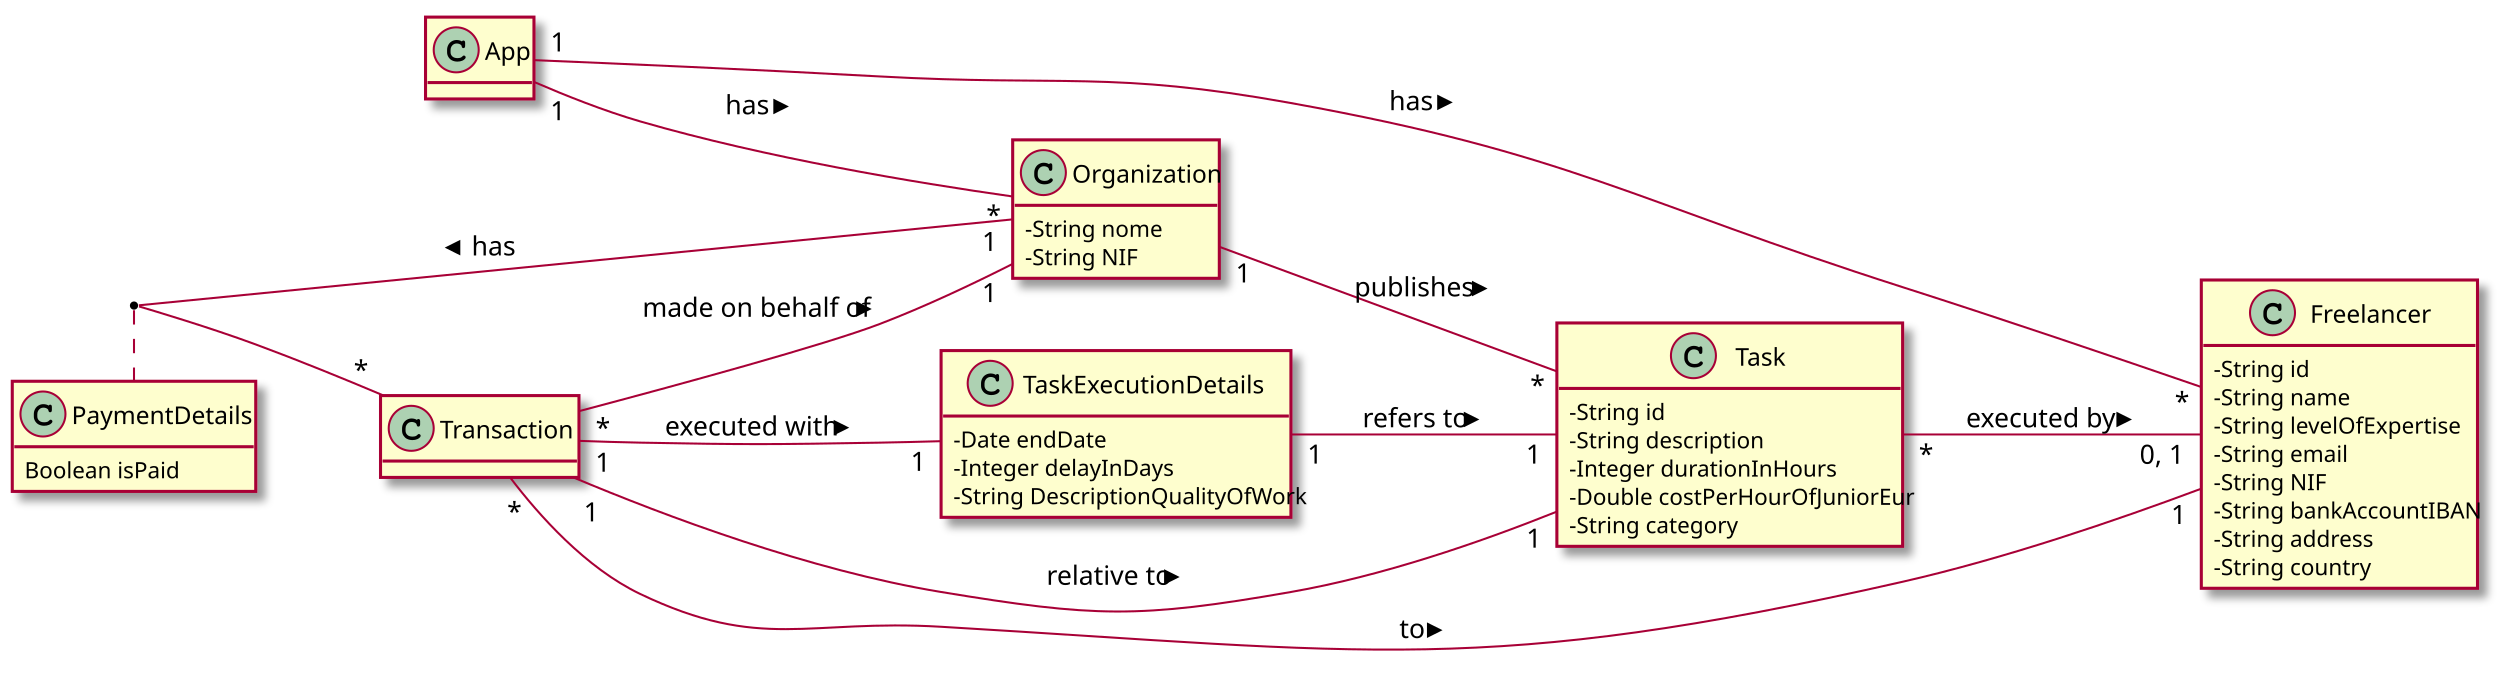
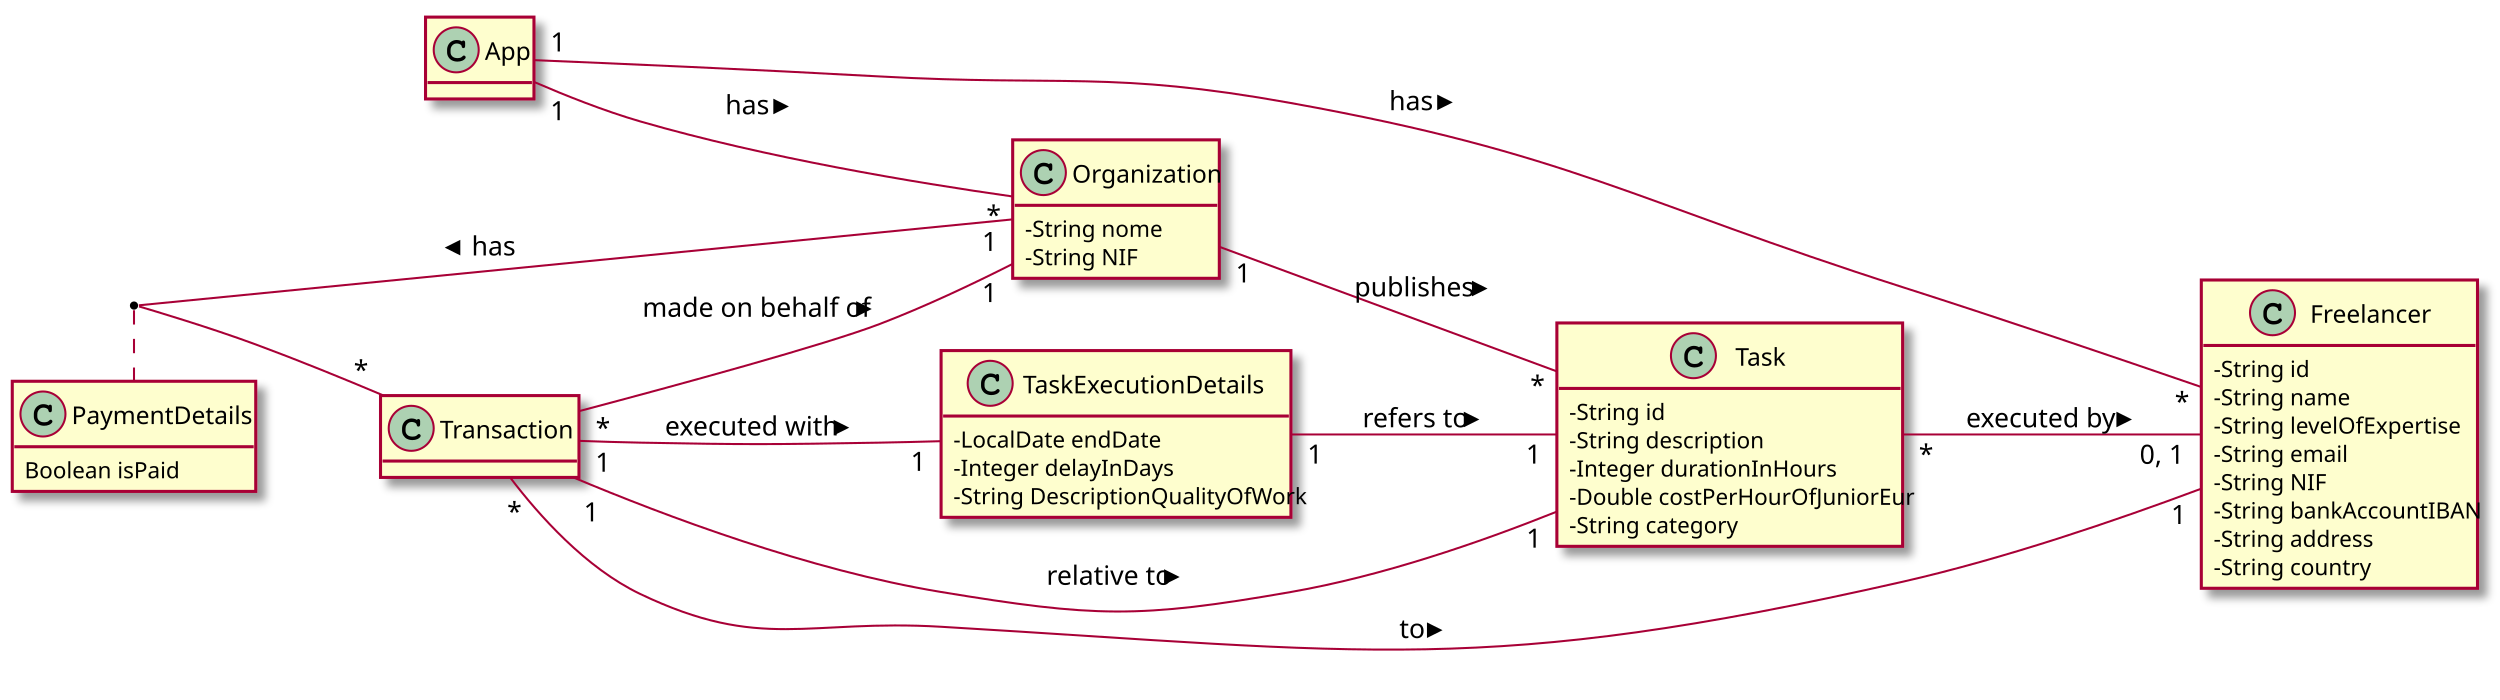
<svg xmlns="http://www.w3.org/2000/svg" contentScriptType="application/ecmascript" contentStyleType="text/css" height="342px" preserveAspectRatio="none" style="width:1222px;height:342px;" version="1.1" viewBox="0 0 1222 342" width="1222px" zoomAndPan="magnify">
  <defs>
-     <filter height="300%" id="fg2498dis324" width="300%" x="-1" y="-1">
+     <filter height="300%" id="flk9yildypg9" width="300%" x="-1" y="-1">
      <feGaussianBlur result="blurOut" stdDeviation="2.0" />
      <feColorMatrix in="blurOut" result="blurOut2" type="matrix" values="0 0 0 0 0 0 0 0 0 0 0 0 0 0 0 0 0 0 .4 0" />
      <feOffset dx="4.0" dy="4.0" in="blurOut2" result="blurOut3" />
      <feBlend in="SourceGraphic" in2="blurOut3" mode="normal" />
    </filter>
  </defs>
  <g>
-     <rect fill="#FEFECE" filter="url(#fg2498dis324)" height="40" id="App" style="stroke: #A80036; stroke-width: 1.5;" width="53" x="208" y="8.364" />
+     <rect fill="#FEFECE" filter="url(#flk9yildypg9)" height="40" id="App" style="stroke: #A80036; stroke-width: 1.5;" width="53" x="208" y="8.364" />
    <ellipse cx="223" cy="24.364" fill="#ADD1B2" rx="11" ry="11" style="stroke: #A80036; stroke-width: 1.0;" />
    <path d="M225.766,20.239 Q225.922,20.02 226.109,19.911 Q226.297,19.802 226.516,19.802 Q226.891,19.802 227.125,20.067 Q227.359,20.317 227.359,20.927 L227.359,22.38 Q227.359,22.989 227.125,23.255 Q226.891,23.52 226.516,23.52 Q226.172,23.52 225.969,23.317 Q225.766,23.13 225.656,22.614 Q225.609,22.255 225.422,22.067 Q225.094,21.692 224.484,21.473 Q223.875,21.255 223.25,21.255 Q222.484,21.255 221.844,21.583 Q221.219,21.911 220.719,22.661 Q220.234,23.411 220.234,24.442 L220.234,25.536 Q220.234,26.77 221.125,27.598 Q222.016,28.411 223.609,28.411 Q224.547,28.411 225.203,28.161 Q225.594,28.005 226.016,27.567 Q226.281,27.302 226.422,27.223 Q226.578,27.145 226.781,27.145 Q227.109,27.145 227.359,27.411 Q227.625,27.661 227.625,28.005 Q227.625,28.348 227.281,28.755 Q226.781,29.333 225.984,29.661 Q224.906,30.114 223.609,30.114 Q222.094,30.114 220.891,29.489 Q219.906,28.989 219.219,27.927 Q218.531,26.848 218.531,25.567 L218.531,24.411 Q218.531,23.083 219.141,21.942 Q219.766,20.786 220.859,20.177 Q221.953,19.552 223.188,19.552 Q223.922,19.552 224.562,19.723 Q225.219,19.88 225.766,20.239 Z " />
    <text fill="#000000" font-family="sans-serif" font-size="12" lengthAdjust="spacingAndGlyphs" textLength="21" x="237" y="29.274">App</text>
    <line style="stroke: #A80036; stroke-width: 1.5;" x1="209" x2="260" y1="40.364" y2="40.364" />
-     <rect fill="#FEFECE" filter="url(#fg2498dis324)" height="67.672" id="Organization" style="stroke: #A80036; stroke-width: 1.5;" width="101" x="495" y="68.364" />
+     <rect fill="#FEFECE" filter="url(#flk9yildypg9)" height="67.672" id="Organization" style="stroke: #A80036; stroke-width: 1.5;" width="101" x="495" y="68.364" />
    <ellipse cx="510" cy="84.364" fill="#ADD1B2" rx="11" ry="11" style="stroke: #A80036; stroke-width: 1.0;" />
    <path d="M512.766,80.239 Q512.922,80.02 513.109,79.911 Q513.297,79.802 513.516,79.802 Q513.891,79.802 514.125,80.067 Q514.359,80.317 514.359,80.927 L514.359,82.38 Q514.359,82.989 514.125,83.255 Q513.891,83.52 513.516,83.52 Q513.172,83.52 512.969,83.317 Q512.766,83.13 512.656,82.614 Q512.609,82.255 512.422,82.067 Q512.094,81.692 511.484,81.473 Q510.875,81.255 510.25,81.255 Q509.484,81.255 508.844,81.583 Q508.219,81.911 507.719,82.661 Q507.234,83.411 507.234,84.442 L507.234,85.536 Q507.234,86.77 508.125,87.598 Q509.016,88.411 510.609,88.411 Q511.547,88.411 512.203,88.161 Q512.594,88.005 513.016,87.567 Q513.281,87.302 513.422,87.223 Q513.578,87.145 513.781,87.145 Q514.109,87.145 514.359,87.411 Q514.625,87.661 514.625,88.005 Q514.625,88.348 514.281,88.755 Q513.781,89.333 512.984,89.661 Q511.906,90.114 510.609,90.114 Q509.094,90.114 507.891,89.489 Q506.906,88.989 506.219,87.927 Q505.531,86.848 505.531,85.567 L505.531,84.411 Q505.531,83.083 506.141,81.942 Q506.766,80.786 507.859,80.177 Q508.953,79.552 510.188,79.552 Q510.922,79.552 511.562,79.723 Q512.219,79.88 512.766,80.239 Z " />
    <text fill="#000000" font-family="sans-serif" font-size="12" lengthAdjust="spacingAndGlyphs" textLength="69" x="524" y="89.274">Organization</text>
    <line style="stroke: #A80036; stroke-width: 1.5;" x1="496" x2="595" y1="100.364" y2="100.364" />
    <text fill="#000000" font-family="sans-serif" font-size="11" lengthAdjust="spacingAndGlyphs" textLength="61" x="501" y="115.783">-String nome</text>
    <text fill="#000000" font-family="sans-serif" font-size="11" lengthAdjust="spacingAndGlyphs" textLength="50" x="501" y="129.619">-String NIF</text>
-     <rect fill="#FEFECE" filter="url(#fg2498dis324)" height="40" id="Transaction" style="stroke: #A80036; stroke-width: 1.5;" width="97" x="186" y="193.364" />
+     <rect fill="#FEFECE" filter="url(#flk9yildypg9)" height="40" id="Transaction" style="stroke: #A80036; stroke-width: 1.5;" width="97" x="186" y="193.364" />
    <ellipse cx="201" cy="209.364" fill="#ADD1B2" rx="11" ry="11" style="stroke: #A80036; stroke-width: 1.0;" />
    <path d="M203.766,205.239 Q203.922,205.02 204.109,204.911 Q204.297,204.802 204.516,204.802 Q204.891,204.802 205.125,205.067 Q205.359,205.317 205.359,205.927 L205.359,207.38 Q205.359,207.989 205.125,208.255 Q204.891,208.52 204.516,208.52 Q204.172,208.52 203.969,208.317 Q203.766,208.13 203.656,207.614 Q203.609,207.255 203.422,207.067 Q203.094,206.692 202.484,206.473 Q201.875,206.255 201.25,206.255 Q200.484,206.255 199.844,206.583 Q199.219,206.911 198.719,207.661 Q198.234,208.411 198.234,209.442 L198.234,210.536 Q198.234,211.77 199.125,212.598 Q200.016,213.411 201.609,213.411 Q202.547,213.411 203.203,213.161 Q203.594,213.005 204.016,212.567 Q204.281,212.302 204.422,212.223 Q204.578,212.145 204.781,212.145 Q205.109,212.145 205.359,212.411 Q205.625,212.661 205.625,213.005 Q205.625,213.348 205.281,213.755 Q204.781,214.333 203.984,214.661 Q202.906,215.114 201.609,215.114 Q200.094,215.114 198.891,214.489 Q197.906,213.989 197.219,212.927 Q196.531,211.848 196.531,210.567 L196.531,209.411 Q196.531,208.083 197.141,206.942 Q197.766,205.786 198.859,205.177 Q199.953,204.552 201.188,204.552 Q201.922,204.552 202.562,204.723 Q203.219,204.88 203.766,205.239 Z " />
    <text fill="#000000" font-family="sans-serif" font-size="12" lengthAdjust="spacingAndGlyphs" textLength="65" x="215" y="214.274">Transaction</text>
    <line style="stroke: #A80036; stroke-width: 1.5;" x1="187" x2="282" y1="225.364" y2="225.364" />
-     <rect fill="#FEFECE" filter="url(#fg2498dis324)" height="109.18" id="Task" style="stroke: #A80036; stroke-width: 1.5;" width="169" x="761" y="157.864" />
+     <rect fill="#FEFECE" filter="url(#flk9yildypg9)" height="109.18" id="Task" style="stroke: #A80036; stroke-width: 1.5;" width="169" x="761" y="157.864" />
    <ellipse cx="827.75" cy="173.864" fill="#ADD1B2" rx="11" ry="11" style="stroke: #A80036; stroke-width: 1.0;" />
    <path d="M830.516,169.739 Q830.672,169.52 830.859,169.411 Q831.047,169.302 831.266,169.302 Q831.641,169.302 831.875,169.567 Q832.109,169.817 832.109,170.427 L832.109,171.88 Q832.109,172.489 831.875,172.755 Q831.641,173.02 831.266,173.02 Q830.922,173.02 830.719,172.817 Q830.516,172.63 830.406,172.114 Q830.359,171.755 830.172,171.567 Q829.844,171.192 829.234,170.973 Q828.625,170.755 828,170.755 Q827.234,170.755 826.594,171.083 Q825.969,171.411 825.469,172.161 Q824.984,172.911 824.984,173.942 L824.984,175.036 Q824.984,176.27 825.875,177.098 Q826.766,177.911 828.359,177.911 Q829.297,177.911 829.953,177.661 Q830.344,177.505 830.766,177.067 Q831.031,176.802 831.172,176.723 Q831.328,176.645 831.531,176.645 Q831.859,176.645 832.109,176.911 Q832.375,177.161 832.375,177.505 Q832.375,177.848 832.031,178.255 Q831.531,178.833 830.734,179.161 Q829.656,179.614 828.359,179.614 Q826.844,179.614 825.641,178.989 Q824.656,178.489 823.969,177.427 Q823.281,176.348 823.281,175.067 L823.281,173.911 Q823.281,172.583 823.891,171.442 Q824.516,170.286 825.609,169.677 Q826.703,169.052 827.938,169.052 Q828.672,169.052 829.312,169.223 Q829.969,169.38 830.516,169.739 Z " />
    <text fill="#000000" font-family="sans-serif" font-size="12" lengthAdjust="spacingAndGlyphs" textLength="27" x="848.25" y="178.774">Task</text>
    <line style="stroke: #A80036; stroke-width: 1.5;" x1="762" x2="929" y1="189.864" y2="189.864" />
    <text fill="#000000" font-family="sans-serif" font-size="11" lengthAdjust="spacingAndGlyphs" textLength="43" x="767" y="205.283">-String id</text>
    <text fill="#000000" font-family="sans-serif" font-size="11" lengthAdjust="spacingAndGlyphs" textLength="88" x="767" y="219.119">-String description</text>
    <text fill="#000000" font-family="sans-serif" font-size="11" lengthAdjust="spacingAndGlyphs" textLength="116" x="767" y="232.955">-Integer durationInHours</text>
    <text fill="#000000" font-family="sans-serif" font-size="11" lengthAdjust="spacingAndGlyphs" textLength="157" x="767" y="246.791">-Double costPerHourOfJuniorEur</text>
    <text fill="#000000" font-family="sans-serif" font-size="11" lengthAdjust="spacingAndGlyphs" textLength="78" x="767" y="260.627">-String category</text>
-     <rect fill="#FEFECE" filter="url(#fg2498dis324)" height="53.836" id="PaymentDetails" style="stroke: #A80036; stroke-width: 1.5;" width="119" x="6" y="186.364" />
+     <rect fill="#FEFECE" filter="url(#flk9yildypg9)" height="53.836" id="PaymentDetails" style="stroke: #A80036; stroke-width: 1.5;" width="119" x="6" y="186.364" />
    <ellipse cx="21" cy="202.364" fill="#ADD1B2" rx="11" ry="11" style="stroke: #A80036; stroke-width: 1.0;" />
    <path d="M23.766,198.239 Q23.922,198.02 24.109,197.911 Q24.297,197.802 24.516,197.802 Q24.891,197.802 25.125,198.067 Q25.359,198.317 25.359,198.927 L25.359,200.38 Q25.359,200.989 25.125,201.255 Q24.891,201.52 24.516,201.52 Q24.172,201.52 23.969,201.317 Q23.766,201.13 23.656,200.614 Q23.609,200.255 23.422,200.067 Q23.094,199.692 22.484,199.473 Q21.875,199.255 21.25,199.255 Q20.484,199.255 19.844,199.583 Q19.219,199.911 18.719,200.661 Q18.234,201.411 18.234,202.442 L18.234,203.536 Q18.234,204.77 19.125,205.598 Q20.016,206.411 21.609,206.411 Q22.547,206.411 23.203,206.161 Q23.594,206.005 24.016,205.567 Q24.281,205.302 24.422,205.223 Q24.578,205.145 24.781,205.145 Q25.109,205.145 25.359,205.411 Q25.625,205.661 25.625,206.005 Q25.625,206.348 25.281,206.755 Q24.781,207.333 23.984,207.661 Q22.906,208.114 21.609,208.114 Q20.094,208.114 18.891,207.489 Q17.906,206.989 17.219,205.927 Q16.531,204.848 16.531,203.567 L16.531,202.411 Q16.531,201.083 17.141,199.942 Q17.766,198.786 18.859,198.177 Q19.953,197.552 21.188,197.552 Q21.922,197.552 22.562,197.723 Q23.219,197.88 23.766,198.239 Z " />
    <text fill="#000000" font-family="sans-serif" font-size="12" lengthAdjust="spacingAndGlyphs" textLength="87" x="35" y="207.274">PaymentDetails</text>
    <line style="stroke: #A80036; stroke-width: 1.5;" x1="7" x2="124" y1="218.364" y2="218.364" />
    <text fill="#000000" font-family="sans-serif" font-size="11" lengthAdjust="spacingAndGlyphs" textLength="70" x="12" y="233.783">Boolean isPaid</text>
-     <rect fill="#FEFECE" filter="url(#fg2498dis324)" height="81.508" id="TaskExecutionDetails" style="stroke: #A80036; stroke-width: 1.5;" width="171" x="460" y="171.364" />
+     <rect fill="#FEFECE" filter="url(#flk9yildypg9)" height="81.508" id="TaskExecutionDetails" style="stroke: #A80036; stroke-width: 1.5;" width="171" x="460" y="171.364" />
    <ellipse cx="484" cy="187.364" fill="#ADD1B2" rx="11" ry="11" style="stroke: #A80036; stroke-width: 1.0;" />
    <path d="M486.766,183.239 Q486.922,183.02 487.109,182.911 Q487.297,182.802 487.516,182.802 Q487.891,182.802 488.125,183.067 Q488.359,183.317 488.359,183.927 L488.359,185.38 Q488.359,185.989 488.125,186.255 Q487.891,186.52 487.516,186.52 Q487.172,186.52 486.969,186.317 Q486.766,186.13 486.656,185.614 Q486.609,185.255 486.422,185.067 Q486.094,184.692 485.484,184.473 Q484.875,184.255 484.25,184.255 Q483.484,184.255 482.844,184.583 Q482.219,184.911 481.719,185.661 Q481.234,186.411 481.234,187.442 L481.234,188.536 Q481.234,189.77 482.125,190.598 Q483.016,191.411 484.609,191.411 Q485.547,191.411 486.203,191.161 Q486.594,191.005 487.016,190.567 Q487.281,190.302 487.422,190.223 Q487.578,190.145 487.781,190.145 Q488.109,190.145 488.359,190.411 Q488.625,190.661 488.625,191.005 Q488.625,191.348 488.281,191.755 Q487.781,192.333 486.984,192.661 Q485.906,193.114 484.609,193.114 Q483.094,193.114 481.891,192.489 Q480.906,191.989 480.219,190.927 Q479.531,189.848 479.531,188.567 L479.531,187.411 Q479.531,186.083 480.141,184.942 Q480.766,183.786 481.859,183.177 Q482.953,182.552 484.188,182.552 Q484.922,182.552 485.562,182.723 Q486.219,182.88 486.766,183.239 Z " />
    <text fill="#000000" font-family="sans-serif" font-size="12" lengthAdjust="spacingAndGlyphs" textLength="119" x="500" y="192.274">TaskExecutionDetails</text>
    <line style="stroke: #A80036; stroke-width: 1.5;" x1="461" x2="630" y1="203.364" y2="203.364" />
-     <text fill="#000000" font-family="sans-serif" font-size="11" lengthAdjust="spacingAndGlyphs" textLength="69" x="466" y="218.783">-Date endDate</text>
+     <text fill="#000000" font-family="sans-serif" font-size="11" lengthAdjust="spacingAndGlyphs" textLength="95" x="466" y="218.783">-LocalDate endDate</text>
    <text fill="#000000" font-family="sans-serif" font-size="11" lengthAdjust="spacingAndGlyphs" textLength="99" x="466" y="232.619">-Integer delayInDays</text>
    <text fill="#000000" font-family="sans-serif" font-size="11" lengthAdjust="spacingAndGlyphs" textLength="159" x="466" y="246.455">-String DescriptionQualityOfWork</text>
-     <rect fill="#FEFECE" filter="url(#fg2498dis324)" height="150.688" id="Freelancer" style="stroke: #A80036; stroke-width: 1.5;" width="135" x="1076" y="136.864" />
+     <rect fill="#FEFECE" filter="url(#flk9yildypg9)" height="150.688" id="Freelancer" style="stroke: #A80036; stroke-width: 1.5;" width="135" x="1076" y="136.864" />
    <ellipse cx="1110.8" cy="152.864" fill="#ADD1B2" rx="11" ry="11" style="stroke: #A80036; stroke-width: 1.0;" />
    <path d="M1113.566,148.739 Q1113.722,148.52 1113.909,148.411 Q1114.097,148.302 1114.316,148.302 Q1114.691,148.302 1114.925,148.567 Q1115.159,148.817 1115.159,149.427 L1115.159,150.88 Q1115.159,151.489 1114.925,151.755 Q1114.691,152.02 1114.316,152.02 Q1113.972,152.02 1113.769,151.817 Q1113.566,151.63 1113.456,151.114 Q1113.409,150.755 1113.222,150.567 Q1112.894,150.192 1112.284,149.973 Q1111.675,149.755 1111.05,149.755 Q1110.284,149.755 1109.644,150.083 Q1109.019,150.411 1108.519,151.161 Q1108.034,151.911 1108.034,152.942 L1108.034,154.036 Q1108.034,155.27 1108.925,156.098 Q1109.816,156.911 1111.409,156.911 Q1112.347,156.911 1113.003,156.661 Q1113.394,156.505 1113.816,156.067 Q1114.081,155.802 1114.222,155.723 Q1114.378,155.645 1114.581,155.645 Q1114.909,155.645 1115.159,155.911 Q1115.425,156.161 1115.425,156.505 Q1115.425,156.848 1115.081,157.255 Q1114.581,157.833 1113.784,158.161 Q1112.706,158.614 1111.409,158.614 Q1109.894,158.614 1108.691,157.989 Q1107.706,157.489 1107.019,156.427 Q1106.331,155.348 1106.331,154.067 L1106.331,152.911 Q1106.331,151.583 1106.941,150.442 Q1107.566,149.286 1108.659,148.677 Q1109.753,148.052 1110.987,148.052 Q1111.722,148.052 1112.362,148.223 Q1113.019,148.38 1113.566,148.739 Z " />
    <text fill="#000000" font-family="sans-serif" font-size="12" lengthAdjust="spacingAndGlyphs" textLength="59" x="1129.2" y="157.774">Freelancer</text>
    <line style="stroke: #A80036; stroke-width: 1.5;" x1="1077" x2="1210" y1="168.864" y2="168.864" />
    <text fill="#000000" font-family="sans-serif" font-size="11" lengthAdjust="spacingAndGlyphs" textLength="43" x="1082" y="184.283">-String id</text>
    <text fill="#000000" font-family="sans-serif" font-size="11" lengthAdjust="spacingAndGlyphs" textLength="61" x="1082" y="198.119">-String name</text>
    <text fill="#000000" font-family="sans-serif" font-size="11" lengthAdjust="spacingAndGlyphs" textLength="114" x="1082" y="211.955">-String levelOfExpertise</text>
    <text fill="#000000" font-family="sans-serif" font-size="11" lengthAdjust="spacingAndGlyphs" textLength="59" x="1082" y="225.791">-String email</text>
    <text fill="#000000" font-family="sans-serif" font-size="11" lengthAdjust="spacingAndGlyphs" textLength="50" x="1082" y="239.627">-String NIF</text>
    <text fill="#000000" font-family="sans-serif" font-size="11" lengthAdjust="spacingAndGlyphs" textLength="123" x="1082" y="253.463">-String bankAccountIBAN</text>
    <text fill="#000000" font-family="sans-serif" font-size="11" lengthAdjust="spacingAndGlyphs" textLength="75" x="1082" y="267.299">-String address</text>
    <text fill="#000000" font-family="sans-serif" font-size="11" lengthAdjust="spacingAndGlyphs" textLength="72" x="1082" y="281.135">-String country</text>
    <ellipse cx="65.5" cy="149.364" fill="#000000" rx="2" ry="2" style="stroke: none; stroke-width: 1.0;" />
    <path d="M280.384,233.427 C324.922,252.158 395.646,278.766 460,289.364 C534.99,301.713 556.135,302.451 631,289.364 C675.151,281.645 722.219,265.584 760.894,250.117 " fill="none" id="Transaction-Task" style="stroke: #A80036; stroke-width: 1.0;" />
    <text fill="#000000" font-family="sans-serif" font-size="13" lengthAdjust="spacingAndGlyphs" textLength="55" x="511.5" y="285.859">relative to</text>
    <polygon fill="#000000" points="569.5,279.039,575.5,282.039,569.5,285.039,569.5,279.039" style="stroke: #000000; stroke-width: 1.0;" />
    <text fill="#000000" font-family="sans-serif" font-size="13" lengthAdjust="spacingAndGlyphs" textLength="7" x="285.305" y="254.864">1</text>
    <text fill="#000000" font-family="sans-serif" font-size="13" lengthAdjust="spacingAndGlyphs" textLength="7" x="746.047" y="267.694">1</text>
    <path d="M249.514,233.599 C263.36,251.814 286.297,277.619 313,290.364 C372.311,318.67 394.396,302.476 460,306.364 C668.751,318.733 726.077,330.683 930,284.364 C979.76,273.061 1034.24,254.472 1075.58,239.014 " fill="none" id="Transaction-Freelancer" style="stroke: #A80036; stroke-width: 1.0;" />
    <text fill="#000000" font-family="sans-serif" font-size="13" lengthAdjust="spacingAndGlyphs" textLength="11" x="684" y="311.859">to</text>
    <polygon fill="#000000" points="698,305.039,704,308.039,698,311.039,698,305.039" style="stroke: #000000; stroke-width: 1.0;" />
    <text fill="#000000" font-family="sans-serif" font-size="13" lengthAdjust="spacingAndGlyphs" textLength="5" x="247.877" y="254.729">*</text>
    <text fill="#000000" font-family="sans-serif" font-size="13" lengthAdjust="spacingAndGlyphs" textLength="7" x="1061.215" y="256.116">1</text>
    <path d="M283.28,200.906 C331.739,188.083 403.287,168.578 430,158.364 C451.806,150.025 475.085,139.049 494.92,129.025 " fill="none" id="Transaction-Organization" style="stroke: #A80036; stroke-width: 1.0;" />
    <text fill="#000000" font-family="sans-serif" font-size="13" lengthAdjust="spacingAndGlyphs" textLength="102" x="314" y="154.859">made on behalf of</text>
    <polygon fill="#000000" points="419,148.04,425,151.04,419,154.04,419,148.04" style="stroke: #000000; stroke-width: 1.0;" />
    <text fill="#000000" font-family="sans-serif" font-size="13" lengthAdjust="spacingAndGlyphs" textLength="5" x="291.132" y="213.745">*</text>
    <text fill="#000000" font-family="sans-serif" font-size="13" lengthAdjust="spacingAndGlyphs" textLength="7" x="479.977" y="147.661">1</text>
    <path d="M283.035,215.495 C292.936,215.857 303.307,216.176 313,216.364 C364.99,217.37 378.008,217.271 430,216.364 C439.645,216.195 449.746,215.947 459.783,215.655 " fill="none" id="Transaction-TaskExecutionDetails" style="stroke: #A80036; stroke-width: 1.0;" />
    <text fill="#000000" font-family="sans-serif" font-size="13" lengthAdjust="spacingAndGlyphs" textLength="80" x="325" y="212.859">executed with</text>
    <polygon fill="#000000" points="408,206.04,414,209.04,408,212.04,408,206.04" style="stroke: #000000; stroke-width: 1.0;" />
    <text fill="#000000" font-family="sans-serif" font-size="13" lengthAdjust="spacingAndGlyphs" textLength="7" x="291.003" y="230.568">1</text>
    <text fill="#000000" font-family="sans-serif" font-size="13" lengthAdjust="spacingAndGlyphs" textLength="7" x="445.116" y="230.157">1</text>
    <path d="M631.098,212.364 C671.793,212.364 720.426,212.364 760.979,212.364 " fill="none" id="TaskExecutionDetails-Task" style="stroke: #A80036; stroke-width: 1.0;" />
    <text fill="#000000" font-family="sans-serif" font-size="13" lengthAdjust="spacingAndGlyphs" textLength="47" x="666" y="208.859">refers to</text>
    <polygon fill="#000000" points="716,202.04,722,205.04,716,208.04,716,202.04" style="stroke: #000000; stroke-width: 1.0;" />
    <text fill="#000000" font-family="sans-serif" font-size="13" lengthAdjust="spacingAndGlyphs" textLength="7" x="639.033" y="226.609">1</text>
    <text fill="#000000" font-family="sans-serif" font-size="13" lengthAdjust="spacingAndGlyphs" textLength="7" x="745.865" y="226.605">1</text>
    <path d="M596.043,120.651 C640.894,137.207 707.873,161.931 760.99,181.538 " fill="none" id="Organization-Task" style="stroke: #A80036; stroke-width: 1.0;" />
    <text fill="#000000" font-family="sans-serif" font-size="13" lengthAdjust="spacingAndGlyphs" textLength="55" x="662" y="144.859">publishes</text>
    <polygon fill="#000000" points="720,138.04,726,141.04,720,144.04,720,138.04" style="stroke: #000000; stroke-width: 1.0;" />
    <text fill="#000000" font-family="sans-serif" font-size="13" lengthAdjust="spacingAndGlyphs" textLength="7" x="603.981" y="138.057">1</text>
    <text fill="#000000" font-family="sans-serif" font-size="13" lengthAdjust="spacingAndGlyphs" textLength="5" x="747.969" y="192.937">*</text>
    <path d="M930.135,212.364 C976.294,212.364 1032.83,212.364 1075.96,212.364 " fill="none" id="Task-Freelancer" style="stroke: #A80036; stroke-width: 1.0;" />
    <text fill="#000000" font-family="sans-serif" font-size="13" lengthAdjust="spacingAndGlyphs" textLength="71" x="961" y="208.859">executed by</text>
    <polygon fill="#000000" points="1035,202.04,1041,205.04,1035,208.04,1035,202.04" style="stroke: #000000; stroke-width: 1.0;" />
    <text fill="#000000" font-family="sans-serif" font-size="13" lengthAdjust="spacingAndGlyphs" textLength="5" x="937.895" y="226.579">*</text>
    <text fill="#000000" font-family="sans-serif" font-size="13" lengthAdjust="spacingAndGlyphs" textLength="22" x="1045.861" y="226.718">0, 1</text>
    <path d="M261.239,40.143 C276.112,46.571 295.323,54.241 313,59.364 C374.446,77.171 447.282,89.276 494.617,95.996 " fill="none" id="App-Organization" style="stroke: #A80036; stroke-width: 1.0;" />
    <text fill="#000000" font-family="sans-serif" font-size="13" lengthAdjust="spacingAndGlyphs" textLength="21" x="354.5" y="55.859">has</text>
    <polygon fill="#000000" points="378.5,49.04,384.5,52.04,378.5,55.04,378.5,49.04" style="stroke: #000000; stroke-width: 1.0;" />
    <text fill="#000000" font-family="sans-serif" font-size="13" lengthAdjust="spacingAndGlyphs" textLength="7" x="268.988" y="58.752">1</text>
    <text fill="#000000" font-family="sans-serif" font-size="13" lengthAdjust="spacingAndGlyphs" textLength="5" x="482.11" y="109.768">*</text>
    <path d="M261.306,29.407 C298.564,30.947 369.585,34.012 430,37.364 C519.383,42.322 542.902,34.471 631,50.364 C767.574,75.002 797.817,98.09 930,140.364 C978.974,156.026 1033.94,174.679 1075.7,189.075 " fill="none" id="App-Freelancer" style="stroke: #A80036; stroke-width: 1.0;" />
    <text fill="#000000" font-family="sans-serif" font-size="13" lengthAdjust="spacingAndGlyphs" textLength="21" x="679" y="53.859">has</text>
    <polygon fill="#000000" points="703,47.04,709,50.04,703,53.04,703,47.04" style="stroke: #000000; stroke-width: 1.0;" />
    <text fill="#000000" font-family="sans-serif" font-size="13" lengthAdjust="spacingAndGlyphs" textLength="7" x="269.072" y="25.164">1</text>
    <text fill="#000000" font-family="sans-serif" font-size="13" lengthAdjust="spacingAndGlyphs" textLength="5" x="1063.011" y="200.934">*</text>
    <path d="M494.964,107.234 C377.487,118.785 90.131,147.04 67.871,149.229 " fill="none" id="Organization-apoint19" style="stroke: #A80036; stroke-width: 1.0;" />
    <polygon fill="#000000" points="224.5,118.04,218.5,121.04,224.5,124.04,224.5,118.04" style="stroke: #000000; stroke-width: 1.0;" />
    <text fill="#000000" font-family="sans-serif" font-size="13" lengthAdjust="spacingAndGlyphs" textLength="21" x="230.5" y="124.859">has</text>
    <text fill="#000000" font-family="sans-serif" font-size="13" lengthAdjust="spacingAndGlyphs" textLength="7" x="480.027" y="122.669">1</text>
    <path d="M67.962,149.792 C74.601,151.746 102.56,160.081 125,168.364 C145.662,175.99 168.201,185.191 187.356,193.28 " fill="none" id="apoint19-Transaction" style="stroke: #A80036; stroke-width: 1.0;" />
    <text fill="#000000" font-family="sans-serif" font-size="13" lengthAdjust="spacingAndGlyphs" textLength="5" x="172.893" y="185.455">*</text>
    <path d="M65.5,151.645 C65.5,163.051 65.5,174.457 65.5,185.864 " fill="none" id="apoint19-PaymentDetails" style="stroke: #A80036; stroke-width: 1.0; stroke-dasharray: 7.0,7.0;" />
  </g>
</svg>
